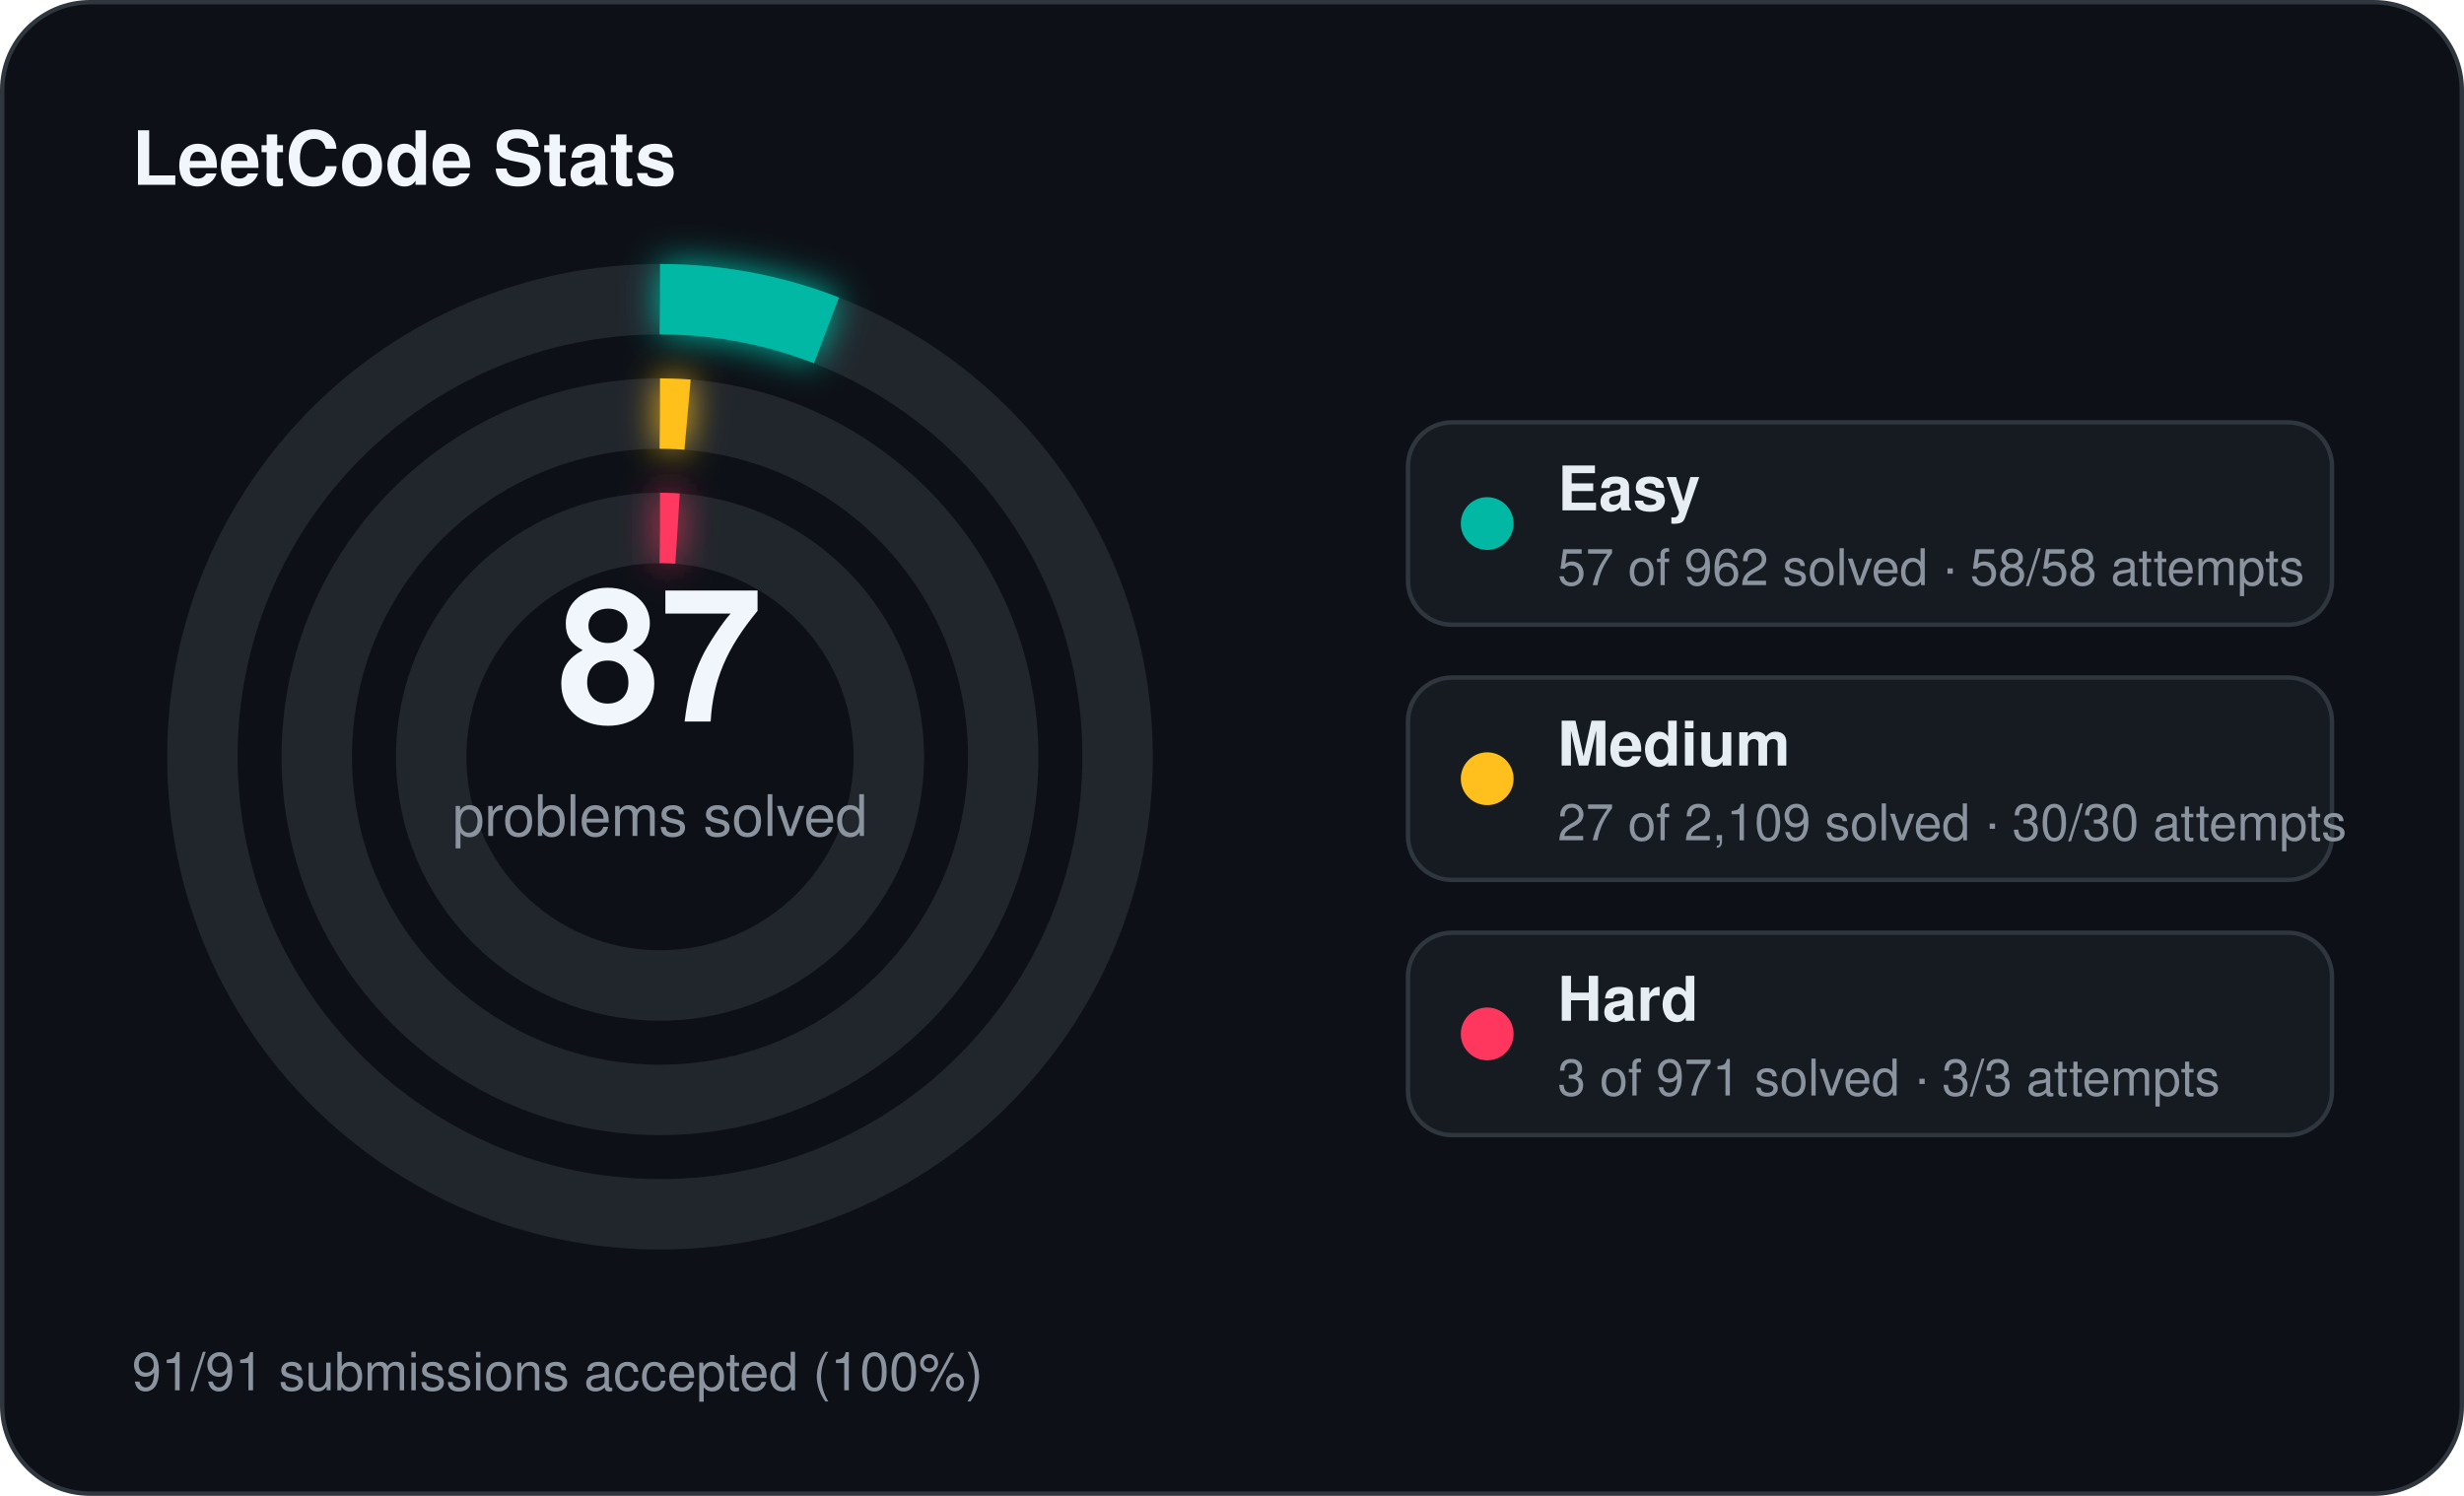
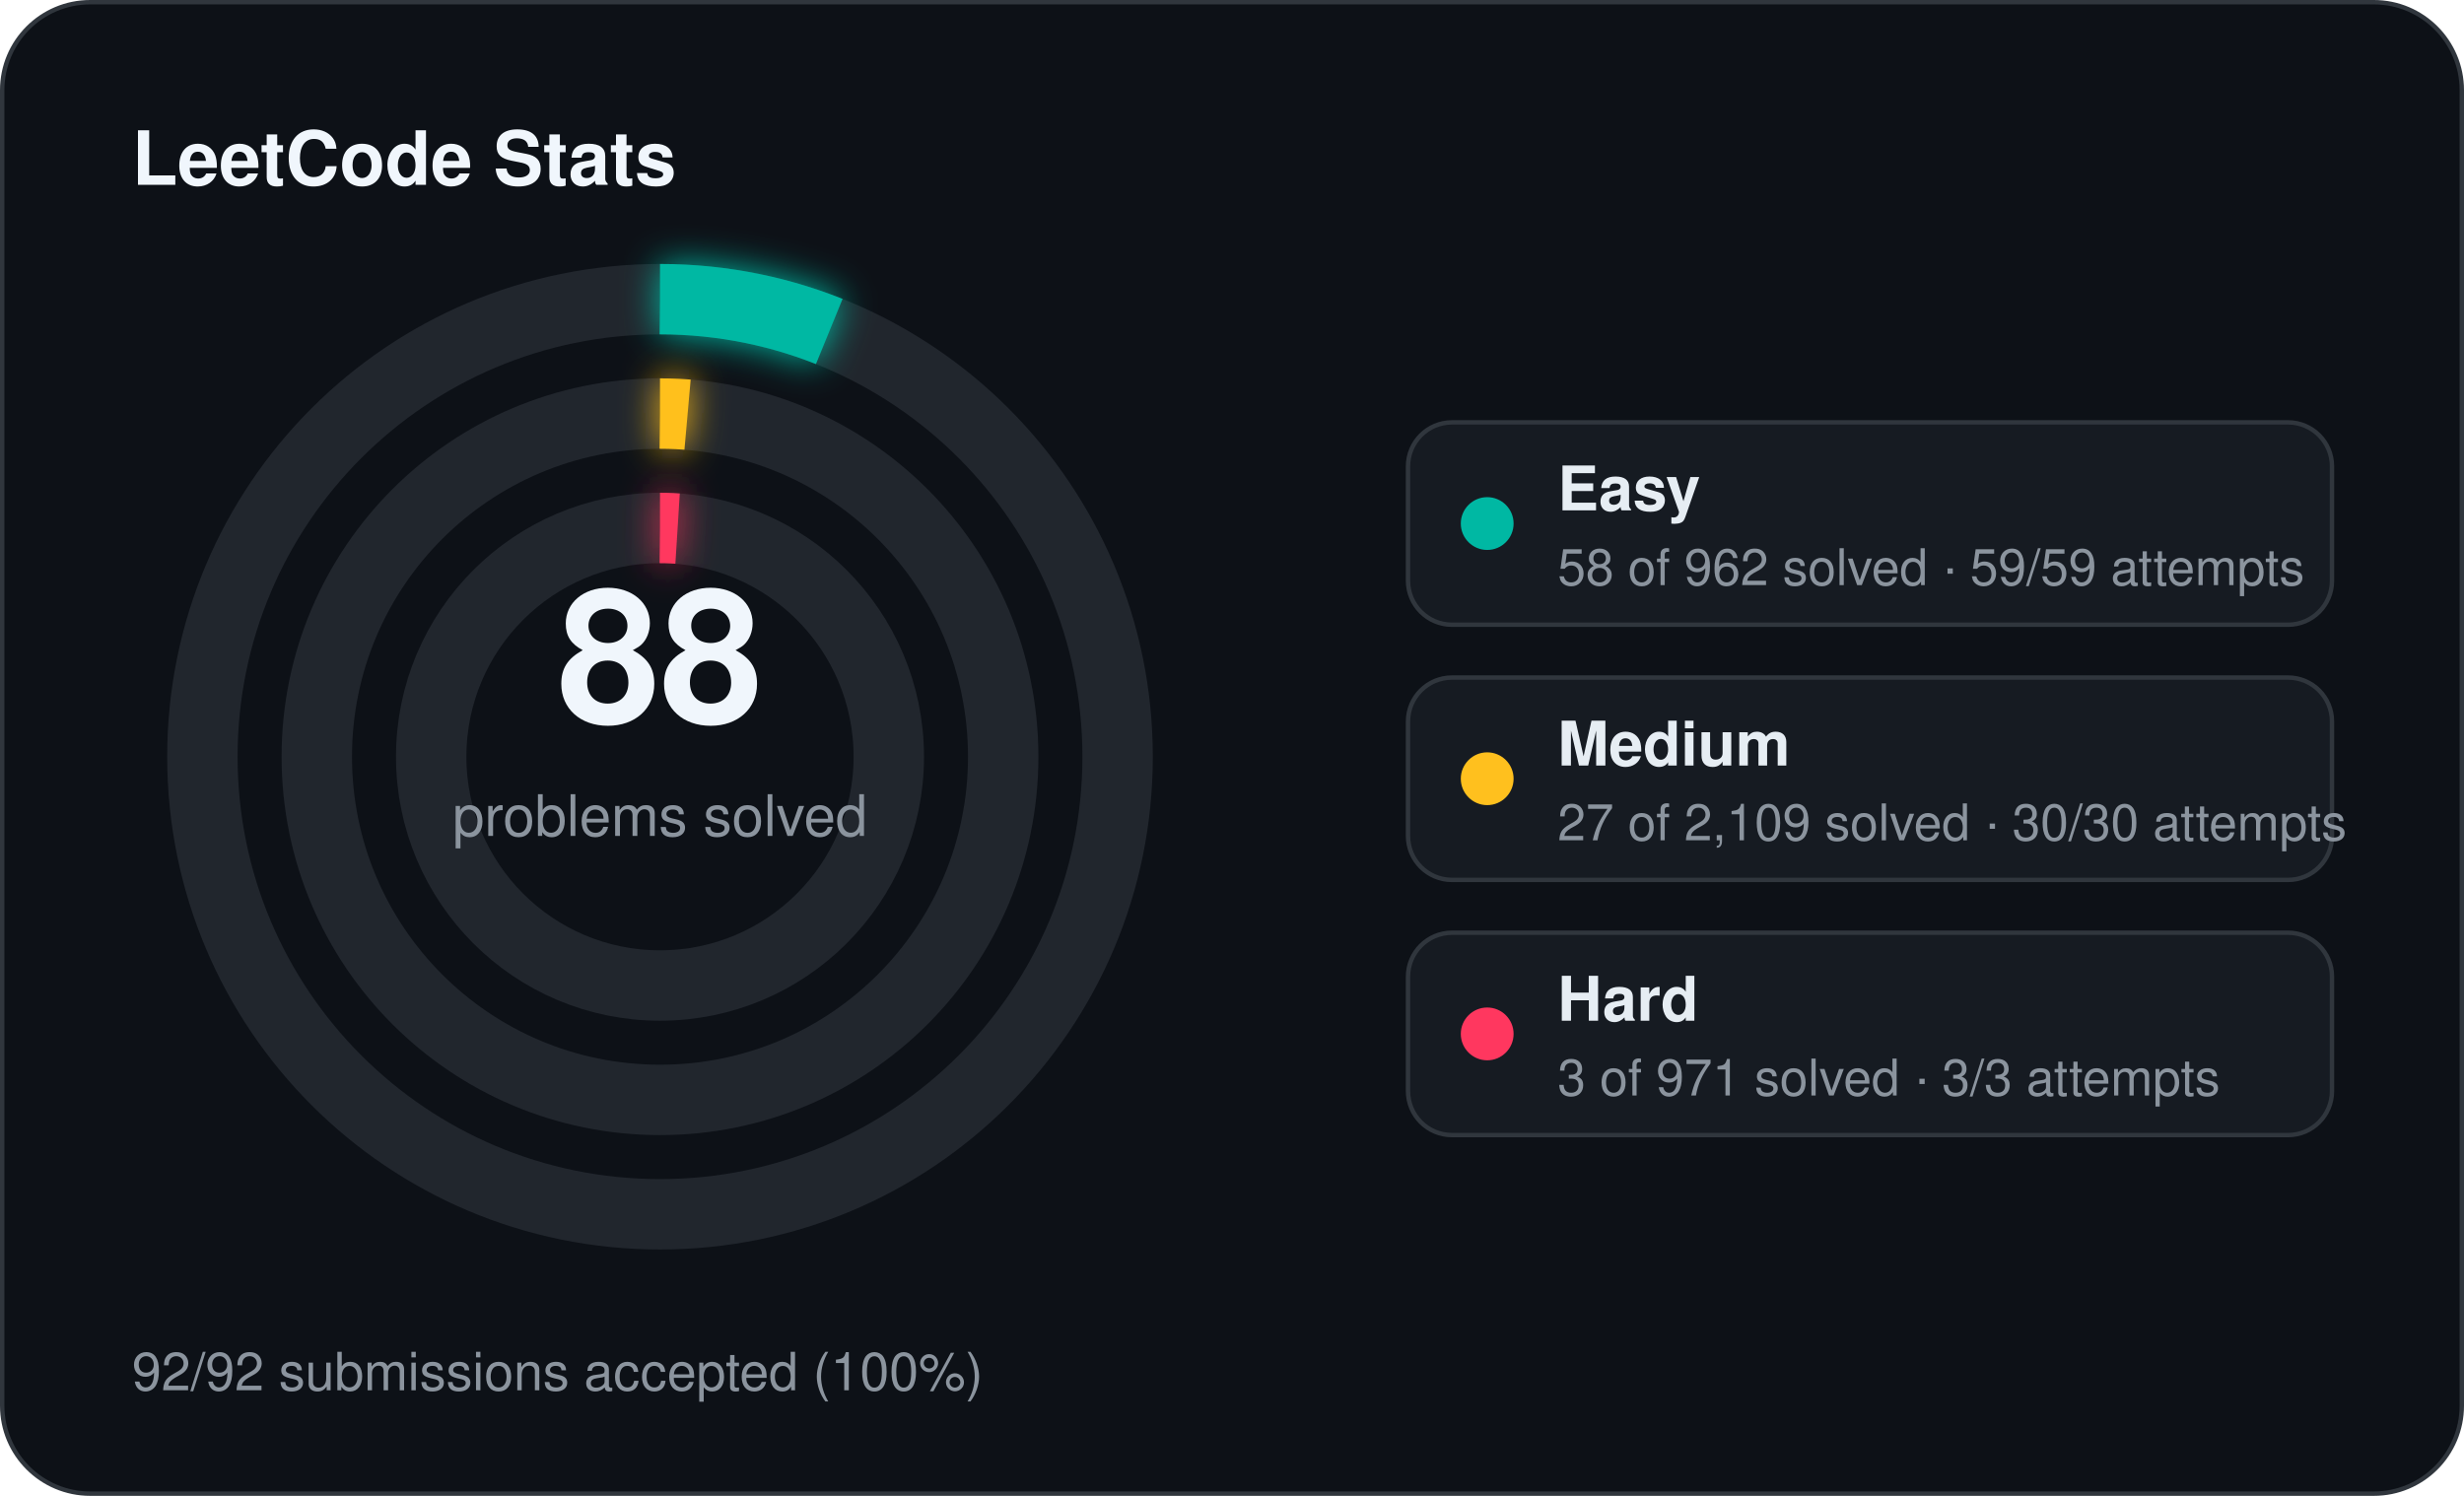
<svg xmlns="http://www.w3.org/2000/svg" width="560" height="340" viewBox="0 0 560 340">
  <defs>
    <filter id="stats-glow" x="-60%" y="-60%" width="220%" height="220%">
      <feGaussianBlur stdDeviation="4" result="blur" />
      <feMerge>
        <feMergeNode in="blur" />
        <feMergeNode in="SourceGraphic" />
      </feMerge>
    </filter>
  </defs>
  <rect x="0.5" y="0.5" width="559" height="339" rx="20" fill="#0d1117" stroke="#30363d" stroke-width="1" />
  <text x="30" y="42" fill="#f0f6fc" font-family="Segoe UI, Helvetica, Arial, sans-serif" font-size="17" font-weight="700">LeetCode Stats</text>
  <circle cx="150" cy="172" r="104" fill="none" stroke="#21262d" stroke-width="16" />
-   <circle cx="150" cy="172" r="104" fill="none" stroke="#00b8a3" stroke-width="16" stroke-linecap="butt" stroke-dasharray="38.72 653.45" transform="rotate(-90 150 172)" filter="url(#stats-glow)" />
+   <circle cx="150" cy="172" r="104" fill="none" stroke="#00b8a3" stroke-width="16" stroke-linecap="butt" stroke-dasharray="39.40 653.45" transform="rotate(-90 150 172)" filter="url(#stats-glow)" />
  <circle cx="150" cy="172" r="78" fill="none" stroke="#21262d" stroke-width="16" />
  <circle cx="150" cy="172" r="78" fill="none" stroke="#ffc01e" stroke-width="16" stroke-linecap="butt" stroke-dasharray="6.27 490.09" transform="rotate(-90 150 172)" filter="url(#stats-glow)" />
  <circle cx="150" cy="172" r="52" fill="none" stroke="#21262d" stroke-width="16" />
  <circle cx="150" cy="172" r="52" fill="none" stroke="#ff375f" stroke-width="16" stroke-linecap="butt" stroke-dasharray="4.00 326.73" transform="rotate(-90 150 172)" filter="url(#stats-glow)" />
-   <text x="150" y="164" text-anchor="middle" fill="#f0f6fc" font-family="Segoe UI, Helvetica, Arial, sans-serif" font-size="42" font-weight="700">87</text>
+   <text x="150" y="164" text-anchor="middle" fill="#f0f6fc" font-family="Segoe UI, Helvetica, Arial, sans-serif" font-size="42" font-weight="700">88</text>
  <text x="150" y="190" text-anchor="middle" fill="#8b949e" font-family="Segoe UI, Helvetica, Arial, sans-serif" font-size="13">problems solved</text>
  <rect x="320" y="96" width="210" height="46" rx="10" fill="#161b22" stroke="#30363d" stroke-width="1" />
  <circle cx="338" cy="119" r="6" fill="#00b8a3" />
  <text x="354" y="116" fill="#e6edf3" font-family="Segoe UI, Helvetica, Arial, sans-serif" font-size="14" font-weight="600">Easy</text>
-   <text x="354" y="133" fill="#8b949e" font-family="Segoe UI, Helvetica, Arial, sans-serif" font-size="11.5">57 of 962 solved · 58/58 attempts</text>
+   <text x="354" y="133" fill="#8b949e" font-family="Segoe UI, Helvetica, Arial, sans-serif" font-size="11.5">58 of 962 solved · 59/59 attempts</text>
  <rect x="320" y="154" width="210" height="46" rx="10" fill="#161b22" stroke="#30363d" stroke-width="1" />
  <circle cx="338" cy="177" r="6" fill="#ffc01e" />
  <text x="354" y="174" fill="#e6edf3" font-family="Segoe UI, Helvetica, Arial, sans-serif" font-size="14" font-weight="600">Medium</text>
  <text x="354" y="191" fill="#8b949e" font-family="Segoe UI, Helvetica, Arial, sans-serif" font-size="11.5">27 of 2,109 solved · 30/30 attempts</text>
  <rect x="320" y="212" width="210" height="46" rx="10" fill="#161b22" stroke="#30363d" stroke-width="1" />
  <circle cx="338" cy="235" r="6" fill="#ff375f" />
  <text x="354" y="232" fill="#e6edf3" font-family="Segoe UI, Helvetica, Arial, sans-serif" font-size="14" font-weight="600">Hard</text>
  <text x="354" y="249" fill="#8b949e" font-family="Segoe UI, Helvetica, Arial, sans-serif" font-size="11.5">3 of 971 solved · 3/3 attempts</text>
-   <text x="30" y="316" fill="#8b949e" font-family="Segoe UI, Helvetica, Arial, sans-serif" font-size="12">91/91 submissions accepted (100%)</text>
+   <text x="30" y="316" fill="#8b949e" font-family="Segoe UI, Helvetica, Arial, sans-serif" font-size="12">92/92 submissions accepted (100%)</text>
</svg>
